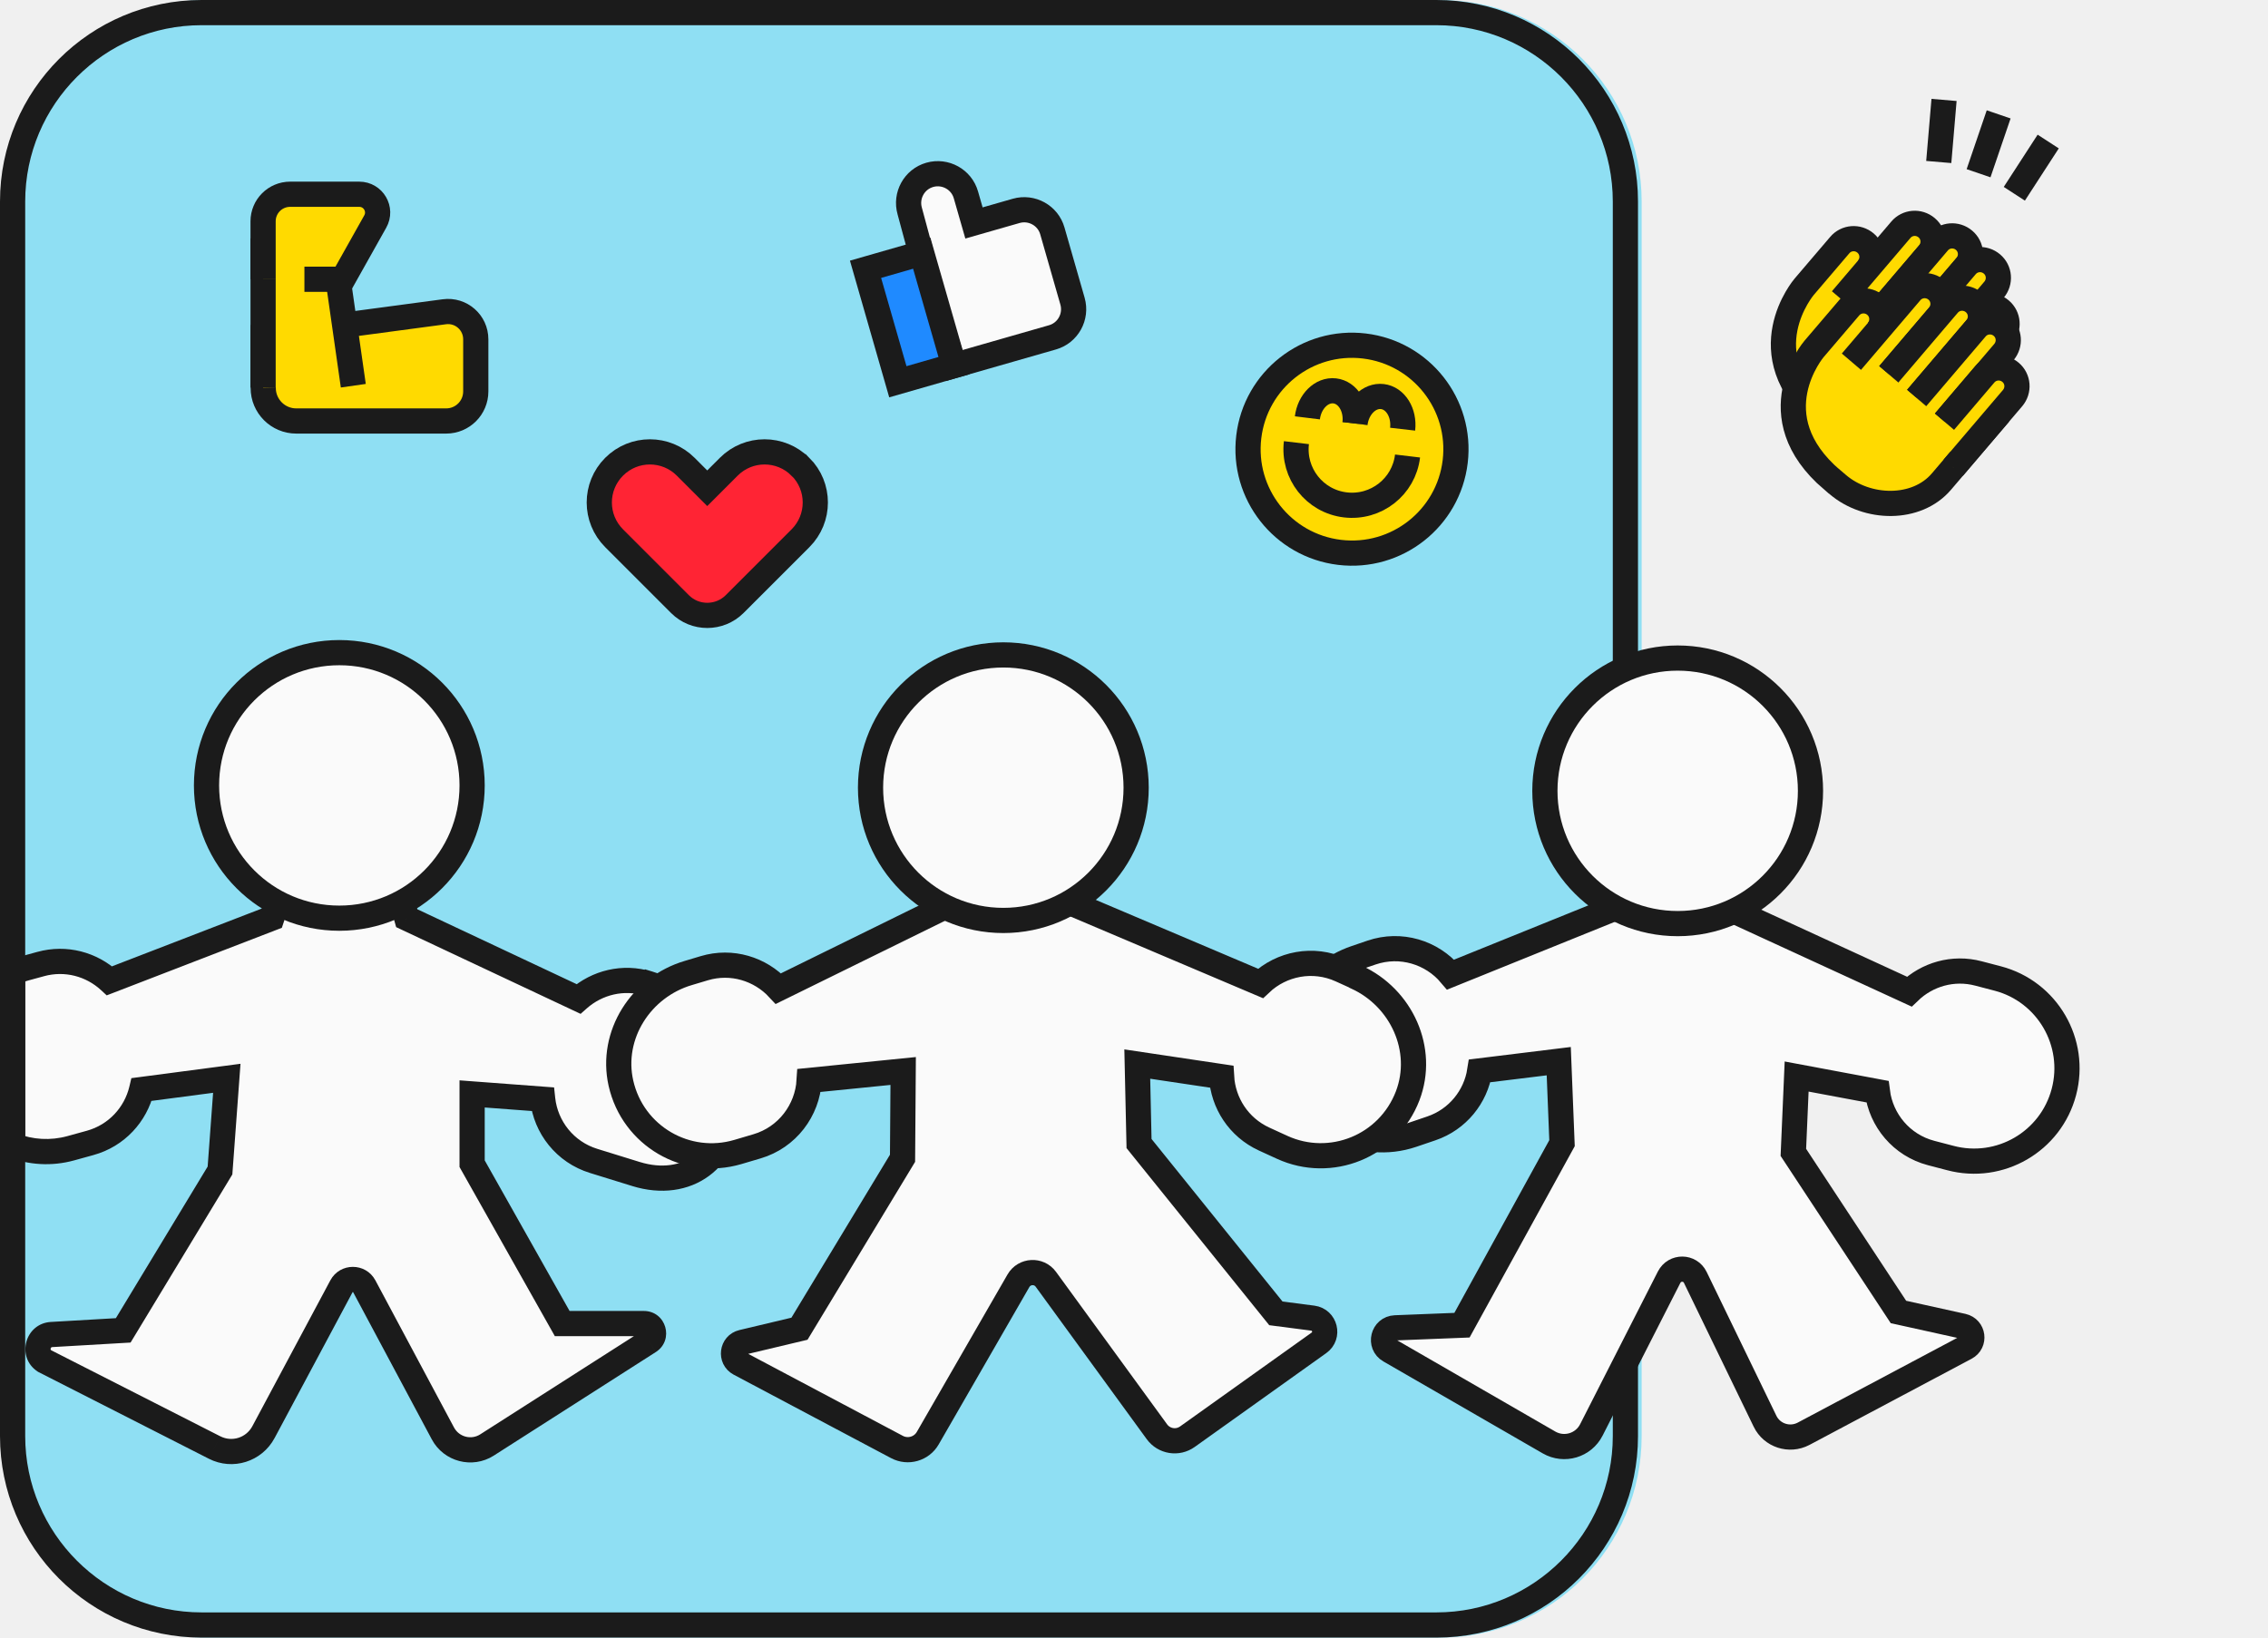
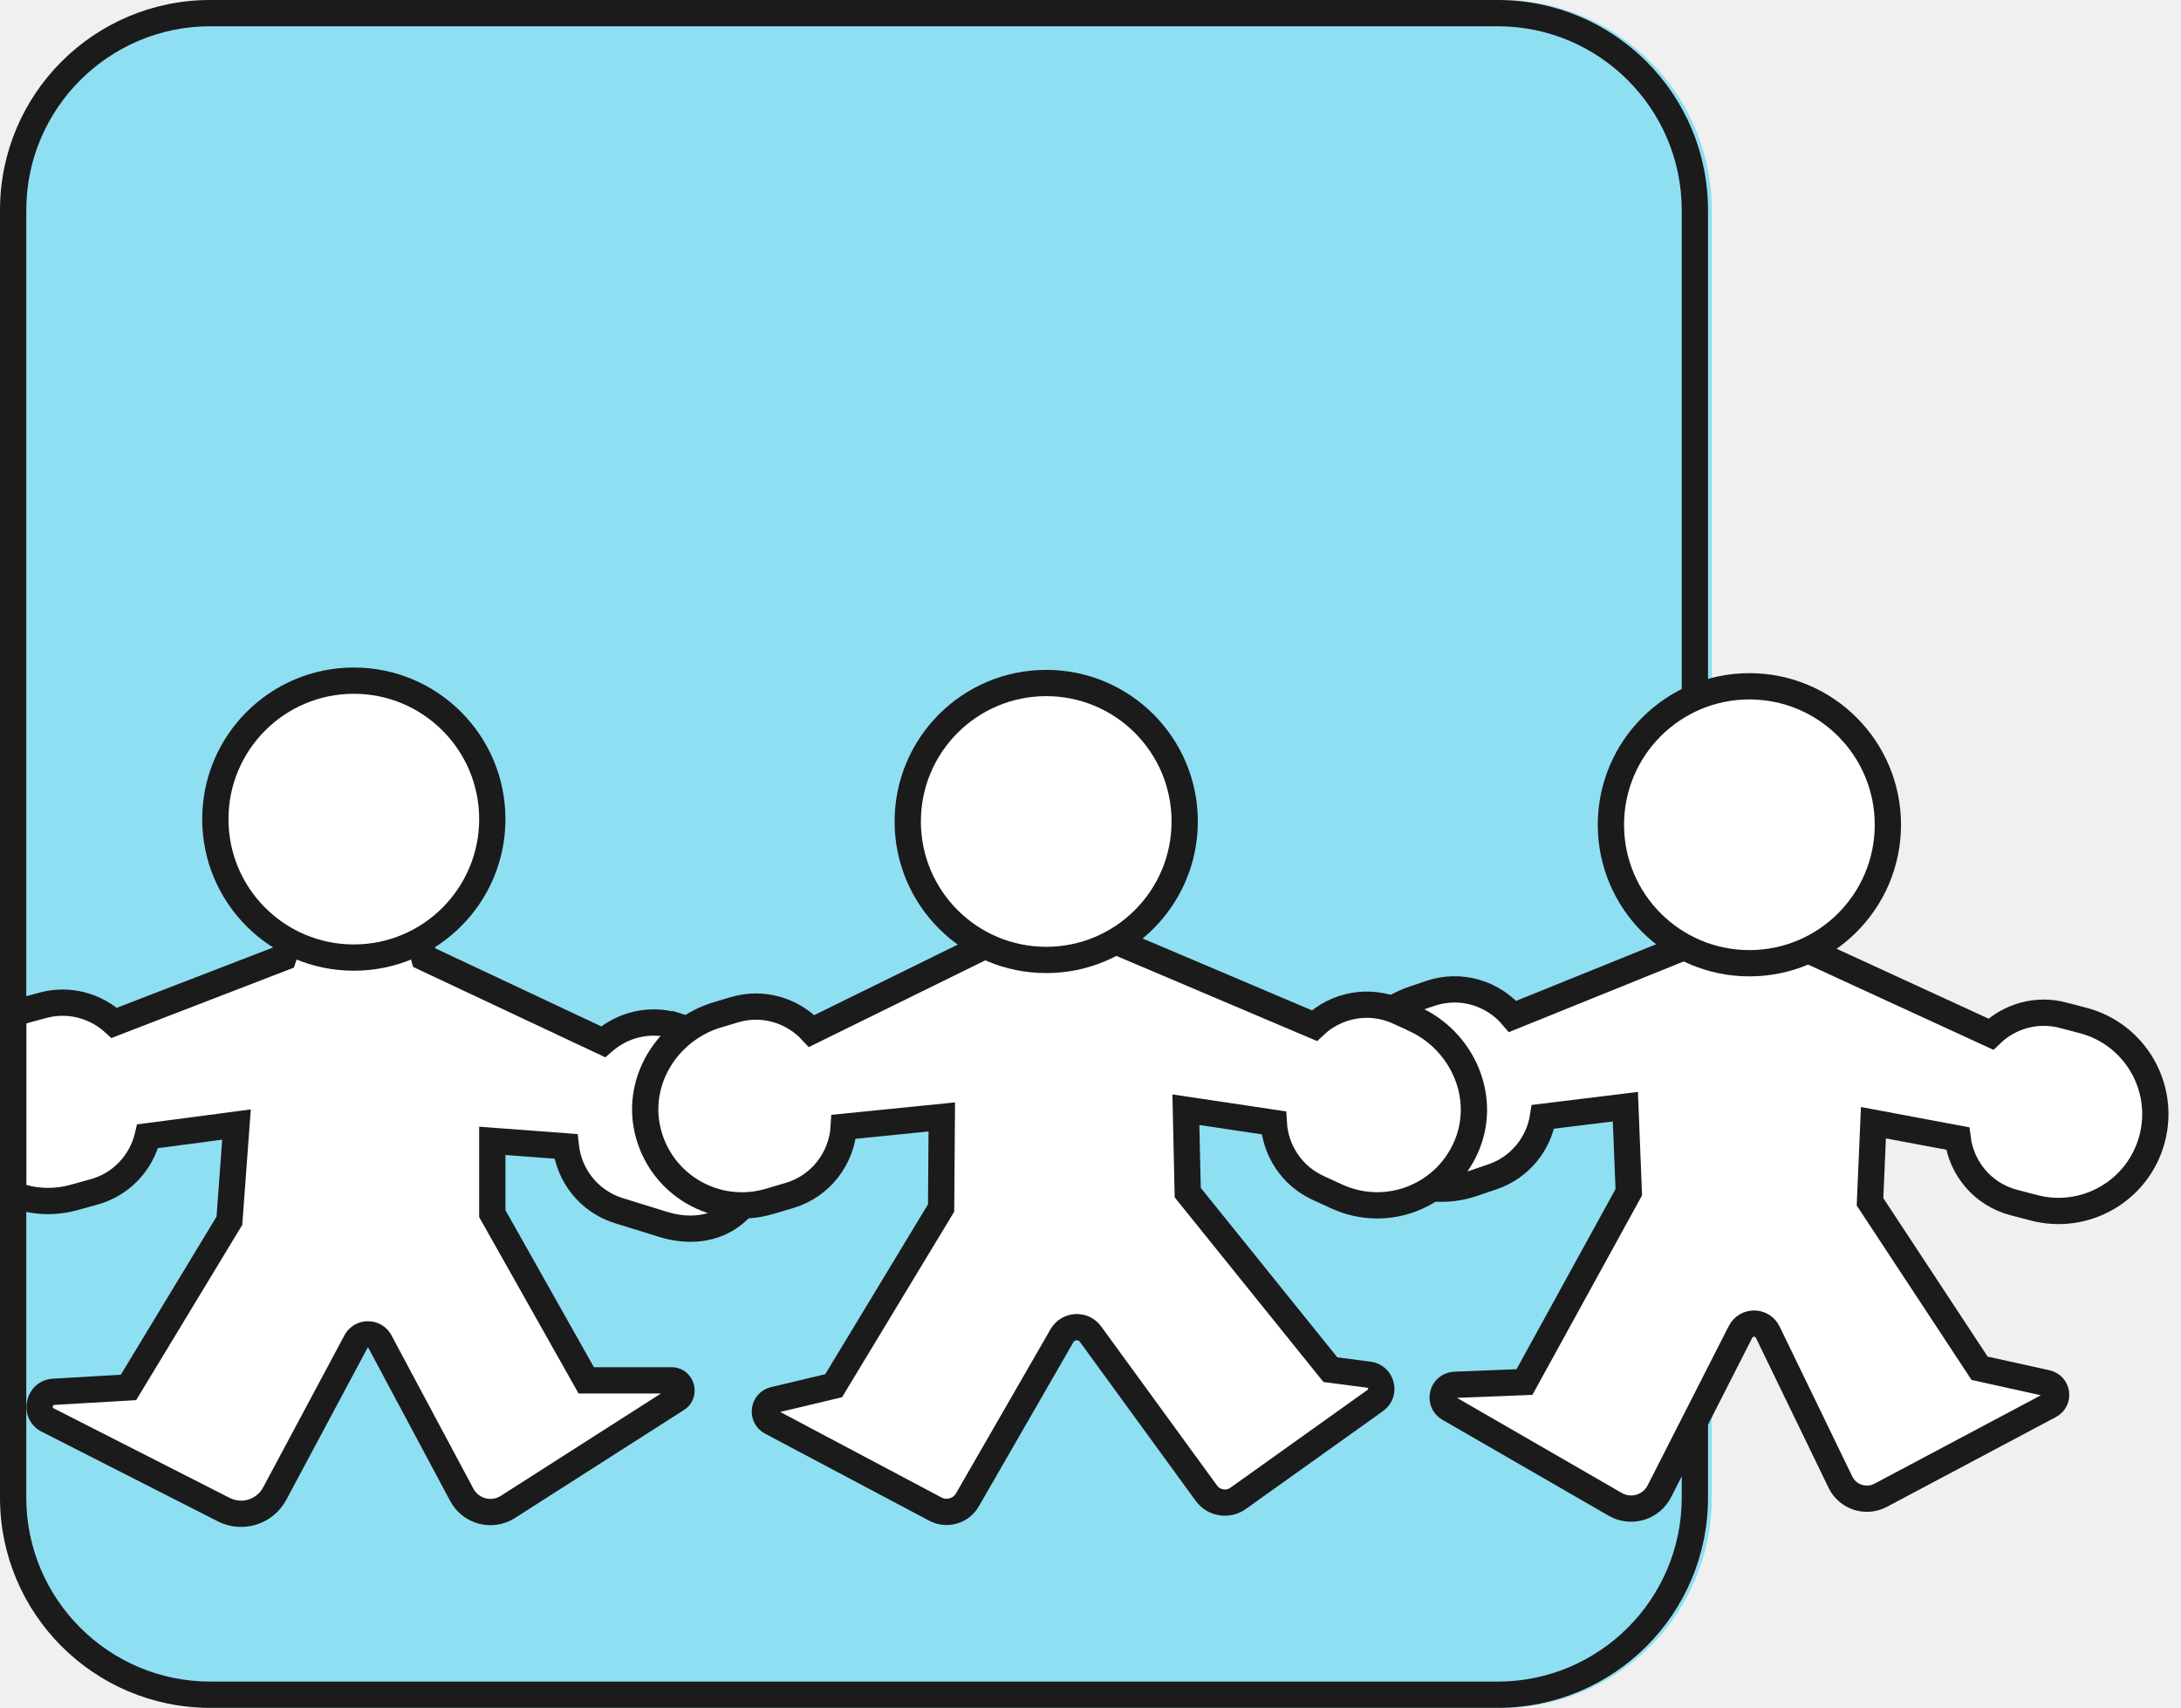
- <svg xmlns="http://www.w3.org/2000/svg" width="180" height="130" viewBox="0 0 180 130" fill="none">
+ <svg xmlns="http://www.w3.org/2000/svg" width="166" height="130" viewBox="0 0 166 130" fill="none">
  <path d="M114.29 0H16.29C7.453 0 0.29 7.163 0.29 16V114C0.29 122.837 7.453 130 16.29 130H114.29C123.127 130 130.29 122.837 130.29 114V16C130.29 7.163 123.127 0 114.29 0Z" fill="#8FDFF3" />
-   <path fill-rule="evenodd" clip-rule="evenodd" d="M1 90.918V77.209C1.306 77.08 1.623 76.97 1.95 76.88L3.23 76.53C5.23 75.98 7.27 76.55 8.69 77.86L21.57 72.89L22.64 69.7H31.39L32.28 72.89L45.91 79.3C47.38 78 49.46 77.47 51.46 78.09L51.47 78.08C55.26 79.25 57.85 82.75 57.85 86.72V87.76C57.85 92 54.53 94.45 50.48 93.2L47.12 92.16C44.84 91.46 43.31 89.48 43.07 87.26L37.47 86.84V92.38L44.62 105.07H51.09C51.87 105.07 52.16 106.07 51.51 106.49L38.65 114.71C37.44 115.48 35.83 115.06 35.15 113.79L28.91 102.11C28.52 101.39 27.49 101.39 27.1 102.11L20.91 113.69C20.16 115.09 18.44 115.63 17.03 114.91L3.53 108.04C2.61 107.43 3 106 4.1 105.94L9.78 105.61L17.46 92.92L18 85.6L11.24 86.49C10.77 88.47 9.26 90.15 7.15 90.73L5.63 91.15C4.04 91.59 2.428 91.473 1 90.918Z" fill="#FAFAFA" />
+   <path fill-rule="evenodd" clip-rule="evenodd" d="M1 90.918V77.209C1.306 77.08 1.623 76.97 1.95 76.88L3.23 76.53C5.23 75.98 7.27 76.55 8.69 77.86L21.57 72.89L22.64 69.7H31.39L32.28 72.89L45.91 79.3C47.38 78 49.46 77.47 51.46 78.09L51.47 78.08C55.26 79.25 57.85 82.75 57.85 86.72V87.76C57.85 92 54.53 94.45 50.48 93.2L47.12 92.16C44.84 91.46 43.31 89.48 43.07 87.26L37.47 86.84V92.38L44.62 105.07H51.09C51.87 105.07 52.16 106.07 51.51 106.49L38.65 114.71C37.44 115.48 35.83 115.06 35.15 113.79L28.91 102.11C28.52 101.39 27.49 101.39 27.1 102.11L20.91 113.69C20.16 115.09 18.44 115.63 17.03 114.91L3.53 108.04C2.61 107.43 3 106 4.1 105.94L9.78 105.61L17.46 92.92L18 85.6L11.24 86.49C10.77 88.47 9.26 90.15 7.15 90.73L5.63 91.15C4.04 91.59 2.428 91.473 1 90.918Z" fill="white" />
  <path d="M1 90.918H0V91.601L0.637 91.85L1 90.918ZM1 77.209L0.612 76.287L0 76.545V77.209H1ZM1.95 76.88L1.686 75.915L1.685 75.916L1.95 76.88ZM3.23 76.53L3.494 77.495L3.495 77.494L3.23 76.53ZM8.69 77.86L8.012 78.595L8.469 79.017L9.05 78.793L8.69 77.86ZM21.57 72.89L21.93 73.823L22.369 73.654L22.518 73.208L21.57 72.89ZM22.64 69.7V68.7H21.921L21.692 69.382L22.64 69.7ZM31.39 69.7L32.353 69.431L32.149 68.7H31.39V69.7ZM32.28 72.89L31.317 73.159L31.44 73.6L31.854 73.795L32.28 72.89ZM45.91 79.3L45.484 80.205L46.08 80.485L46.572 80.049L45.91 79.3ZM51.46 78.09L51.164 79.045L51.74 79.224L52.167 78.797L51.46 78.09ZM51.47 78.08L51.765 77.124L51.189 76.947L50.763 77.373L51.47 78.08ZM50.48 93.2L50.184 94.155L50.185 94.156L50.48 93.2ZM47.12 92.16L47.416 91.205L47.413 91.204L47.12 92.16ZM43.07 87.26L44.064 87.153L43.975 86.325L43.145 86.263L43.07 87.26ZM37.47 86.84L37.545 85.843L36.47 85.762V86.84H37.47ZM37.47 92.38H36.47V92.642L36.599 92.871L37.47 92.38ZM44.62 105.07L43.749 105.561L44.036 106.07H44.62V105.07ZM51.51 106.49L52.049 107.333L52.053 107.33L51.51 106.49ZM38.65 114.71L39.187 115.554L39.188 115.553L38.65 114.71ZM35.15 113.79L34.268 114.261L34.268 114.262L35.15 113.79ZM28.91 102.11L29.792 101.639L29.789 101.634L28.91 102.11ZM27.1 102.11L26.221 101.634L26.218 101.639L27.1 102.11ZM20.91 113.69L21.791 114.162L21.792 114.161L20.91 113.69ZM17.03 114.91L17.485 114.019L17.483 114.019L17.03 114.91ZM3.53 108.04L2.977 108.873L3.025 108.905L3.076 108.931L3.53 108.04ZM4.1 105.94L4.154 106.938L4.158 106.938L4.1 105.94ZM9.78 105.61L9.838 106.608L10.363 106.578L10.636 106.128L9.78 105.61ZM17.46 92.92L18.316 93.438L18.44 93.233L18.457 92.993L17.46 92.92ZM18 85.6L18.997 85.674L19.088 84.448L17.869 84.609L18 85.6ZM11.24 86.49L11.109 85.499L10.426 85.588L10.267 86.259L11.24 86.49ZM7.15 90.73L6.885 89.766L6.884 89.766L7.15 90.73ZM5.63 91.15L5.364 90.186L5.363 90.186L5.63 91.15ZM2 90.918V77.209H0V90.918H2ZM1.685 75.916C1.316 76.017 0.958 76.142 0.612 76.287L1.388 78.131C1.655 78.018 1.931 77.922 2.215 77.844L1.685 75.916ZM2.966 75.565L1.686 75.915L2.214 77.844L3.494 77.495L2.966 75.565ZM9.368 77.125C7.705 75.591 5.312 74.92 2.965 75.566L3.495 77.494C5.148 77.04 6.835 77.509 8.012 78.595L9.368 77.125ZM21.21 71.957L8.33 76.927L9.05 78.793L21.93 73.823L21.21 71.957ZM21.692 69.382L20.622 72.572L22.518 73.208L23.588 70.018L21.692 69.382ZM31.39 68.7H22.64V70.7H31.39V68.7ZM33.243 72.621L32.353 69.431L30.427 69.969L31.317 73.159L33.243 72.621ZM46.336 78.395L32.706 71.985L31.854 73.795L45.484 80.205L46.336 78.395ZM51.756 77.135C49.404 76.406 46.965 77.032 45.248 78.551L46.572 80.049C47.795 78.968 49.516 78.534 51.164 79.045L51.756 77.135ZM50.763 77.373L50.753 77.383L52.167 78.797L52.177 78.787L50.763 77.373ZM58.85 86.72C58.85 82.31 55.973 78.424 51.765 77.124L51.175 79.035C54.547 80.076 56.85 83.19 56.85 86.72H58.85ZM58.85 87.76V86.72H56.85V87.76H58.85ZM50.185 94.156C52.465 94.859 54.648 94.546 56.278 93.343C57.907 92.141 58.85 90.147 58.85 87.76H56.85C56.85 89.613 56.133 90.964 55.09 91.734C54.047 92.504 52.545 92.791 50.775 92.244L50.185 94.156ZM46.824 93.115L50.184 94.155L50.776 92.245L47.416 91.205L46.824 93.115ZM42.076 87.367C42.357 89.971 44.151 92.294 46.827 93.116L47.413 91.204C45.529 90.626 44.263 88.989 44.064 87.153L42.076 87.367ZM37.395 87.837L42.995 88.257L43.145 86.263L37.545 85.843L37.395 87.837ZM38.47 92.38V86.84H36.47V92.38H38.47ZM45.491 104.579L38.341 91.889L36.599 92.871L43.749 105.561L45.491 104.579ZM51.09 104.07H44.62V106.07H51.09V104.07ZM52.053 107.33C53.534 106.373 52.874 104.07 51.09 104.07V106.07C51.062 106.07 51.007 106.058 50.955 106.017C50.91 105.981 50.887 105.939 50.877 105.904C50.866 105.869 50.864 105.822 50.882 105.769C50.902 105.708 50.941 105.667 50.967 105.65L52.053 107.33ZM39.188 115.553L52.048 107.333L50.971 105.647L38.111 113.867L39.188 115.553ZM34.268 114.262C35.223 116.045 37.486 116.636 39.187 115.554L38.113 113.866C37.394 114.324 36.437 114.075 36.032 113.318L34.268 114.262ZM28.028 102.581L34.268 114.261L36.032 113.319L29.792 101.639L28.028 102.581ZM27.979 102.586C27.984 102.578 27.987 102.575 27.987 102.574C27.988 102.574 27.988 102.573 27.989 102.573C27.99 102.573 27.995 102.57 28.005 102.57C28.015 102.57 28.02 102.573 28.021 102.573C28.022 102.573 28.022 102.574 28.023 102.574C28.023 102.575 28.026 102.578 28.031 102.586L29.789 101.634C29.021 100.215 26.989 100.215 26.221 101.634L27.979 102.586ZM21.792 114.161L27.982 102.581L26.218 101.639L20.028 113.219L21.792 114.161ZM16.575 115.801C18.472 116.769 20.785 116.04 21.791 114.162L20.029 113.218C19.535 114.139 18.408 114.491 17.485 114.019L16.575 115.801ZM3.076 108.931L16.576 115.801L17.483 114.019L3.984 107.149L3.076 108.931ZM4.046 104.941C1.984 105.054 1.255 107.731 2.977 108.873L4.083 107.207C4.037 107.177 4.027 107.152 4.022 107.139C4.015 107.118 4.012 107.085 4.022 107.046C4.033 107.007 4.053 106.98 4.069 106.966C4.08 106.957 4.101 106.941 4.154 106.938L4.046 104.941ZM9.722 104.612L4.042 104.942L4.158 106.938L9.838 106.608L9.722 104.612ZM16.605 92.402L8.924 105.092L10.636 106.128L18.316 93.438L16.605 92.402ZM17.003 85.526L16.463 92.846L18.457 92.993L18.997 85.674L17.003 85.526ZM11.37 87.481L18.131 86.591L17.869 84.609L11.109 85.499L11.37 87.481ZM7.415 91.694C9.892 91.013 11.662 89.041 12.213 86.721L10.267 86.259C9.878 87.899 8.628 89.287 6.885 89.766L7.415 91.694ZM5.896 92.114L7.416 91.694L6.884 89.766L5.364 90.186L5.896 92.114ZM0.637 91.85C2.259 92.481 4.092 92.614 5.897 92.114L5.363 90.186C3.988 90.567 2.597 90.466 1.363 89.986L0.637 91.85Z" fill="#1B1B1B" />
-   <path d="M26.93 72.89C32.751 72.89 37.47 68.171 37.47 62.35C37.47 56.529 32.751 51.81 26.93 51.81C21.109 51.81 16.39 56.529 16.39 62.35C16.39 68.171 21.109 72.89 26.93 72.89Z" fill="#FAFAFA" stroke="#1B1B1B" stroke-width="2" stroke-miterlimit="10" />
+   <path d="M26.93 72.89C32.751 72.89 37.47 68.171 37.47 62.35C37.47 56.529 32.751 51.81 26.93 51.81C21.109 51.81 16.39 56.529 16.39 62.35C16.39 68.171 21.109 72.89 26.93 72.89Z" fill="white" stroke="#1B1B1B" stroke-width="2" stroke-miterlimit="10" />
  <path d="M114 2C121.72 2 128 8.28 128 16V114C128 121.72 121.72 128 114 128H16C8.28 128 2 121.72 2 114V16C2 8.28 8.28 2 16 2H114ZM114 0H16C7.16 0 0 7.16 0 16V114C0 122.84 7.16 130 16 130H114C122.84 130 130 122.84 130 114V16C130 7.16 122.84 0 114 0Z" fill="#1B1B1B" />
-   <path d="M158.56 77.68L157.03 77.28C155 76.74 152.94 77.36 151.53 78.72L138.31 72.64L137.26 68.75L129.58 69.06L127.57 72.34L115.13 77.37C113.64 75.6 111.17 74.83 108.85 75.62L107.59 76.05C103.87 77.31 101.58 81.22 102.6 85.01C103.72 89.16 108.08 91.45 112.09 90.09L113.59 89.58C115.69 88.87 117.12 87.06 117.44 85.01L123.71 84.24L123.97 90.75L116.03 105.2L110.73 105.41C109.76 105.45 109.45 106.73 110.29 107.21L122.94 114.51C124.14 115.2 125.67 114.75 126.3 113.51L132.47 101.39C132.91 100.53 134.13 100.54 134.55 101.41L140.08 112.82C140.63 113.96 142.02 114.41 143.14 113.82L156.01 106.98C156.76 106.58 156.61 105.47 155.78 105.28L150.67 104.15L142.33 91.48L142.59 85.46L149 86.66C149.29 88.93 150.91 90.91 153.26 91.53L154.79 91.93C158.72 92.97 162.76 90.63 163.8 86.69C164.84 82.76 162.5 78.72 158.56 77.68Z" fill="#FAFAFA" stroke="#1B1B1B" stroke-width="2" stroke-miterlimit="10" />
-   <path d="M133.15 73.32C138.971 73.32 143.69 68.601 143.69 62.78C143.69 56.959 138.971 52.24 133.15 52.24C127.329 52.24 122.61 56.959 122.61 62.78C122.61 68.601 127.329 73.32 133.15 73.32Z" fill="#FAFAFA" stroke="#1B1B1B" stroke-width="2" stroke-miterlimit="10" />
-   <path d="M107.64 77.55L106.43 77C104.22 75.99 101.71 76.49 100.04 78.07L84.93 71.66L83.66 67.56L76.08 67.66L74.88 72.04L61.78 78.48C60.33 76.92 58.08 76.21 55.9 76.86L54.63 77.24C50.87 78.35 48.42 82.16 49.28 85.99C50.23 90.19 54.5 92.65 58.56 91.45L60.08 91C62.49 90.29 64.08 88.14 64.22 85.77L71.68 85.02L71.63 91.95L63.45 105.48L58.91 106.56C58.1 106.75 57.96 107.85 58.69 108.24L71.19 114.87C72.06 115.33 73.14 115.02 73.63 114.17L80.83 101.67C81.3 100.86 82.45 100.8 83 101.55L91.82 113.66C92.38 114.43 93.46 114.61 94.24 114.05L104.68 106.6C105.48 106.03 105.17 104.77 104.19 104.64L101.26 104.26L90.4 90.78L90.26 84.47L96.95 85.47C97.07 87.55 98.3 89.49 100.32 90.42L101.76 91.08C105.61 92.84 110.18 91.01 111.72 86.99C113.12 83.32 111.23 79.2 107.66 77.57L107.64 77.55Z" fill="#FAFAFA" stroke="#1B1B1B" stroke-width="2" stroke-miterlimit="10" />
-   <path d="M79.63 73.07C85.451 73.07 90.17 68.351 90.17 62.53C90.17 56.709 85.451 51.99 79.63 51.99C73.809 51.99 69.09 56.709 69.09 62.53C69.09 68.351 73.809 73.07 79.63 73.07Z" fill="#FAFAFA" stroke="#1B1B1B" stroke-width="2" stroke-miterlimit="10" />
-   <path d="M75.72 29.02L83.53 26.78C84.76 26.43 85.47 25.14 85.12 23.91L83.52 18.33C83.17 17.1 81.88 16.39 80.65 16.74L77.3 17.7L76.66 15.47C76.31 14.24 75.02 13.53 73.79 13.88C72.56 14.23 71.85 15.52 72.2 16.75L74.29 24.5L75.72 29.02Z" fill="#FAFAFA" stroke="#1B1B1B" stroke-width="2" stroke-miterlimit="10" />
-   <path d="M73.153 20.096L68.693 21.377L71.258 30.306L75.718 29.024L73.153 20.096Z" fill="#1F8AFF" stroke="#1B1B1B" stroke-width="2" stroke-miterlimit="10" />
-   <path d="M63.52 37.05C61.95 35.48 59.41 35.48 57.84 37.05L56.13 38.76L54.42 37.05C52.85 35.48 50.31 35.48 48.74 37.05C47.17 38.62 47.17 41.16 48.74 42.73L53.97 47.96C55.16 49.15 57.1 49.15 58.3 47.96L63.53 42.73C65.1 41.16 65.1 38.62 63.53 37.05H63.52Z" fill="#FF2434" stroke="#1B1B1B" stroke-width="2" stroke-miterlimit="10" />
-   <path d="M115.492 36.64C116.033 32.116 112.805 28.009 108.281 27.467C103.757 26.925 99.651 30.154 99.109 34.678C98.567 39.202 101.795 43.308 106.319 43.85C110.843 44.392 114.95 41.164 115.492 36.64Z" fill="#FFDA00" stroke="#1B1B1B" stroke-width="2" stroke-miterlimit="10" />
-   <path d="M103.76 33.17C103.92 31.87 104.89 30.91 105.93 31.03C106.97 31.15 107.69 32.31 107.54 33.62" fill="#FFDA00" />
-   <path d="M103.76 33.17C103.92 31.87 104.89 30.91 105.93 31.03C106.97 31.15 107.69 32.31 107.54 33.62" stroke="#1B1B1B" stroke-width="2" stroke-miterlimit="10" />
-   <path d="M107.54 33.62C107.7 32.32 108.67 31.36 109.71 31.48C110.75 31.6 111.47 32.76 111.32 34.07" fill="#FFDA00" />
-   <path d="M107.54 33.62C107.7 32.32 108.67 31.36 109.71 31.48C110.75 31.6 111.47 32.76 111.32 34.07" stroke="#1B1B1B" stroke-width="2" stroke-miterlimit="10" />
-   <path d="M111.71 36.2C111.42 38.64 109.21 40.37 106.77 40.08C104.33 39.79 102.6 37.58 102.89 35.14" fill="#FFDA00" />
-   <path d="M111.71 36.2C111.42 38.64 109.21 40.37 106.77 40.08C104.33 39.79 102.6 37.58 102.89 35.14" stroke="#1B1B1B" stroke-width="2" stroke-miterlimit="10" />
-   <path d="M35.41 33.42H23.51C22.06 33.42 20.89 32.24 20.89 30.8V26.67L35.26 24.75C36.59 24.57 37.76 25.6 37.76 26.94V31.07C37.76 32.37 36.71 33.42 35.41 33.42Z" fill="#FFDA00" stroke="#1B1B1B" stroke-width="2" stroke-miterlimit="10" />
-   <path d="M20.88 30.77V19.92H26.51L28.04 30.62" fill="#FFDA00" />
-   <path d="M20.88 30.77V19.92H26.51L28.04 30.62" stroke="#1B1B1B" stroke-width="2" stroke-miterlimit="10" />
-   <path d="M20.88 22.17V17.57C20.88 16.38 21.84 15.42 23.03 15.42H28.51C29.63 15.42 30.33 16.62 29.78 17.59L27.21 22.17H24.16" fill="#FFDA00" />
-   <path d="M20.88 22.17V17.57C20.88 16.38 21.84 15.42 23.03 15.42H28.51C29.63 15.42 30.33 16.62 29.78 17.59L27.21 22.17H24.16" stroke="#1B1B1B" stroke-width="2" stroke-miterlimit="10" />
-   <path d="M144.64 33.16L145.083 33.539C147.403 35.515 151.322 35.614 153.299 33.294L157.253 28.652L148.413 21.124L148.222 21.34C148.741 20.725 148.672 19.812 148.057 19.293C147.442 18.775 146.528 18.844 146.01 19.459L143.182 22.774C143.182 22.774 138.66 28.075 144.63 33.163L144.64 33.16Z" fill="#FFDA00" stroke="#1B1B1B" stroke-width="2" stroke-miterlimit="10" />
-   <path d="M146.15 23.769L150.86 18.242C151.379 17.627 152.292 17.558 152.907 18.077C153.522 18.595 153.591 19.508 153.073 20.124L149.119 24.765" fill="#FFDA00" />
-   <path d="M146.15 23.769L150.86 18.242C151.379 17.627 152.292 17.558 152.907 18.077C153.522 18.595 153.591 19.508 153.073 20.124L149.119 24.765" stroke="#1B1B1B" stroke-width="2" stroke-miterlimit="10" />
-   <path d="M149.119 24.765L153.829 19.237C154.348 18.622 155.261 18.554 155.876 19.072C156.491 19.59 156.56 20.504 156.042 21.119L151.332 26.646" fill="#FFDA00" />
-   <path d="M149.119 24.765L153.829 19.237C154.348 18.622 155.261 18.554 155.876 19.072C156.491 19.59 156.56 20.504 156.042 21.119L151.332 26.646" stroke="#1B1B1B" stroke-width="2" stroke-miterlimit="10" />
-   <path d="M151.332 26.646L156.042 21.119C156.56 20.504 157.473 20.435 158.088 20.954C158.704 21.472 158.772 22.385 158.254 23.001L153.544 28.528" fill="#FFDA00" />
-   <path d="M151.332 26.646L156.042 21.119C156.56 20.504 157.473 20.435 158.088 20.954C158.704 21.472 158.772 22.385 158.254 23.001L153.544 28.528" stroke="#1B1B1B" stroke-width="2" stroke-miterlimit="10" />
-   <path d="M153.534 28.53L156.731 24.775C157.25 24.16 158.163 24.091 158.778 24.61C159.393 25.128 159.462 26.041 158.944 26.657L154.234 32.184" fill="#FFDA00" />
-   <path d="M153.534 28.53L156.731 24.775C157.25 24.16 158.163 24.091 158.778 24.61C159.393 25.128 159.462 26.041 158.944 26.657L154.234 32.184" stroke="#1B1B1B" stroke-width="2" stroke-miterlimit="10" />
-   <path d="M145.424 38.096L145.867 38.474C148.187 40.451 152.106 40.55 154.083 38.229L158.037 33.588L149.197 26.059L149.006 26.276C149.525 25.66 149.456 24.747 148.841 24.229C148.226 23.71 147.313 23.779 146.794 24.394L143.966 27.709C143.966 27.709 139.444 33.01 145.414 38.098L145.424 38.096Z" fill="#FFDA00" stroke="#1B1B1B" stroke-width="2" stroke-miterlimit="10" />
-   <path d="M146.937 28.714L151.647 23.187C152.165 22.572 153.079 22.503 153.694 23.021C154.309 23.54 154.378 24.453 153.859 25.068L149.906 29.71" fill="#FFDA00" />
-   <path d="M146.937 28.714L151.647 23.187C152.165 22.572 153.079 22.503 153.694 23.021C154.309 23.54 154.378 24.453 153.859 25.068L149.906 29.71" stroke="#1B1B1B" stroke-width="2" stroke-miterlimit="10" />
-   <path d="M149.906 29.71L154.616 24.183C155.134 23.567 156.048 23.499 156.663 24.017C157.278 24.535 157.347 25.449 156.828 26.064L152.118 31.591" fill="#FFDA00" />
-   <path d="M149.906 29.71L154.616 24.183C155.134 23.567 156.048 23.499 156.663 24.017C157.278 24.535 157.347 25.449 156.828 26.064L152.118 31.591" stroke="#1B1B1B" stroke-width="2" stroke-miterlimit="10" />
-   <path d="M152.118 31.591L156.828 26.064C157.347 25.449 158.26 25.38 158.875 25.899C159.49 26.417 159.559 27.331 159.041 27.946L154.331 33.473" fill="#FFDA00" />
-   <path d="M152.118 31.591L156.828 26.064C157.347 25.449 158.26 25.38 158.875 25.899C159.49 26.417 159.559 27.331 159.041 27.946L154.331 33.473" stroke="#1B1B1B" stroke-width="2" stroke-miterlimit="10" />
-   <path d="M154.321 33.475L157.518 29.72C158.036 29.105 158.95 29.036 159.565 29.555C160.18 30.073 160.249 30.986 159.73 31.602L155.02 37.129" fill="#FFDA00" />
-   <path d="M154.321 33.475L157.518 29.72C158.036 29.105 158.95 29.036 159.565 29.555C160.18 30.073 160.249 30.986 159.73 31.602L155.02 37.129" stroke="#1B1B1B" stroke-width="2" stroke-miterlimit="10" />
-   <path d="M162.556 11.236L159.867 15.383" stroke="#1B1B1B" stroke-width="2" stroke-miterlimit="10" />
-   <path d="M158.624 9.08L157.029 13.752" stroke="#1B1B1B" stroke-width="2" stroke-miterlimit="10" />
-   <path d="M154.289 7.933L153.87 12.86" stroke="#1B1B1B" stroke-width="2" stroke-miterlimit="10" />
+   <path d="M158.56 77.68L157.03 77.28C155 76.74 152.94 77.36 151.53 78.72L138.31 72.64L137.26 68.75L129.58 69.06L127.57 72.34L115.13 77.37C113.64 75.6 111.17 74.83 108.85 75.62L107.59 76.05C103.87 77.31 101.58 81.22 102.6 85.01C103.72 89.16 108.08 91.45 112.09 90.09L113.59 89.58C115.69 88.87 117.12 87.06 117.44 85.01L123.71 84.24L123.97 90.75L116.03 105.2L110.73 105.41C109.76 105.45 109.45 106.73 110.29 107.21L122.94 114.51C124.14 115.2 125.67 114.75 126.3 113.51L132.47 101.39C132.91 100.53 134.13 100.54 134.55 101.41L140.08 112.82C140.63 113.96 142.02 114.41 143.14 113.82L156.01 106.98C156.76 106.58 156.61 105.47 155.78 105.28L150.67 104.15L142.33 91.48L142.59 85.46L149 86.66C149.29 88.93 150.91 90.91 153.26 91.53L154.79 91.93C158.72 92.97 162.76 90.63 163.8 86.69C164.84 82.76 162.5 78.72 158.56 77.68Z" fill="white" stroke="#1B1B1B" stroke-width="2" stroke-miterlimit="10" />
+   <path d="M133.15 73.32C138.971 73.32 143.69 68.601 143.69 62.78C143.69 56.959 138.971 52.24 133.15 52.24C127.329 52.24 122.61 56.959 122.61 62.78C122.61 68.601 127.329 73.32 133.15 73.32Z" fill="white" stroke="#1B1B1B" stroke-width="2" stroke-miterlimit="10" />
+   <path d="M107.64 77.55L106.43 77C104.22 75.99 101.71 76.49 100.04 78.07L84.93 71.66L83.66 67.56L76.08 67.66L74.88 72.04L61.78 78.48C60.33 76.92 58.08 76.21 55.9 76.86L54.63 77.24C50.87 78.35 48.42 82.16 49.28 85.99C50.23 90.19 54.5 92.65 58.56 91.45L60.08 91C62.49 90.29 64.08 88.14 64.22 85.77L71.68 85.02L71.63 91.95L63.45 105.48L58.91 106.56C58.1 106.75 57.96 107.85 58.69 108.24L71.19 114.87C72.06 115.33 73.14 115.02 73.63 114.17L80.83 101.67C81.3 100.86 82.45 100.8 83 101.55L91.82 113.66C92.38 114.43 93.46 114.61 94.24 114.05L104.68 106.6C105.48 106.03 105.17 104.77 104.19 104.64L101.26 104.26L90.4 90.78L90.26 84.47L96.95 85.47C97.07 87.55 98.3 89.49 100.32 90.42L101.76 91.08C105.61 92.84 110.18 91.01 111.72 86.99C113.12 83.32 111.23 79.2 107.66 77.57L107.64 77.55Z" fill="white" stroke="#1B1B1B" stroke-width="2" stroke-miterlimit="10" />
+   <path d="M79.63 73.07C85.451 73.07 90.17 68.351 90.17 62.53C90.17 56.709 85.451 51.99 79.63 51.99C73.809 51.99 69.09 56.709 69.09 62.53C69.09 68.351 73.809 73.07 79.63 73.07Z" fill="white" stroke="#1B1B1B" stroke-width="2" stroke-miterlimit="10" />
</svg>
